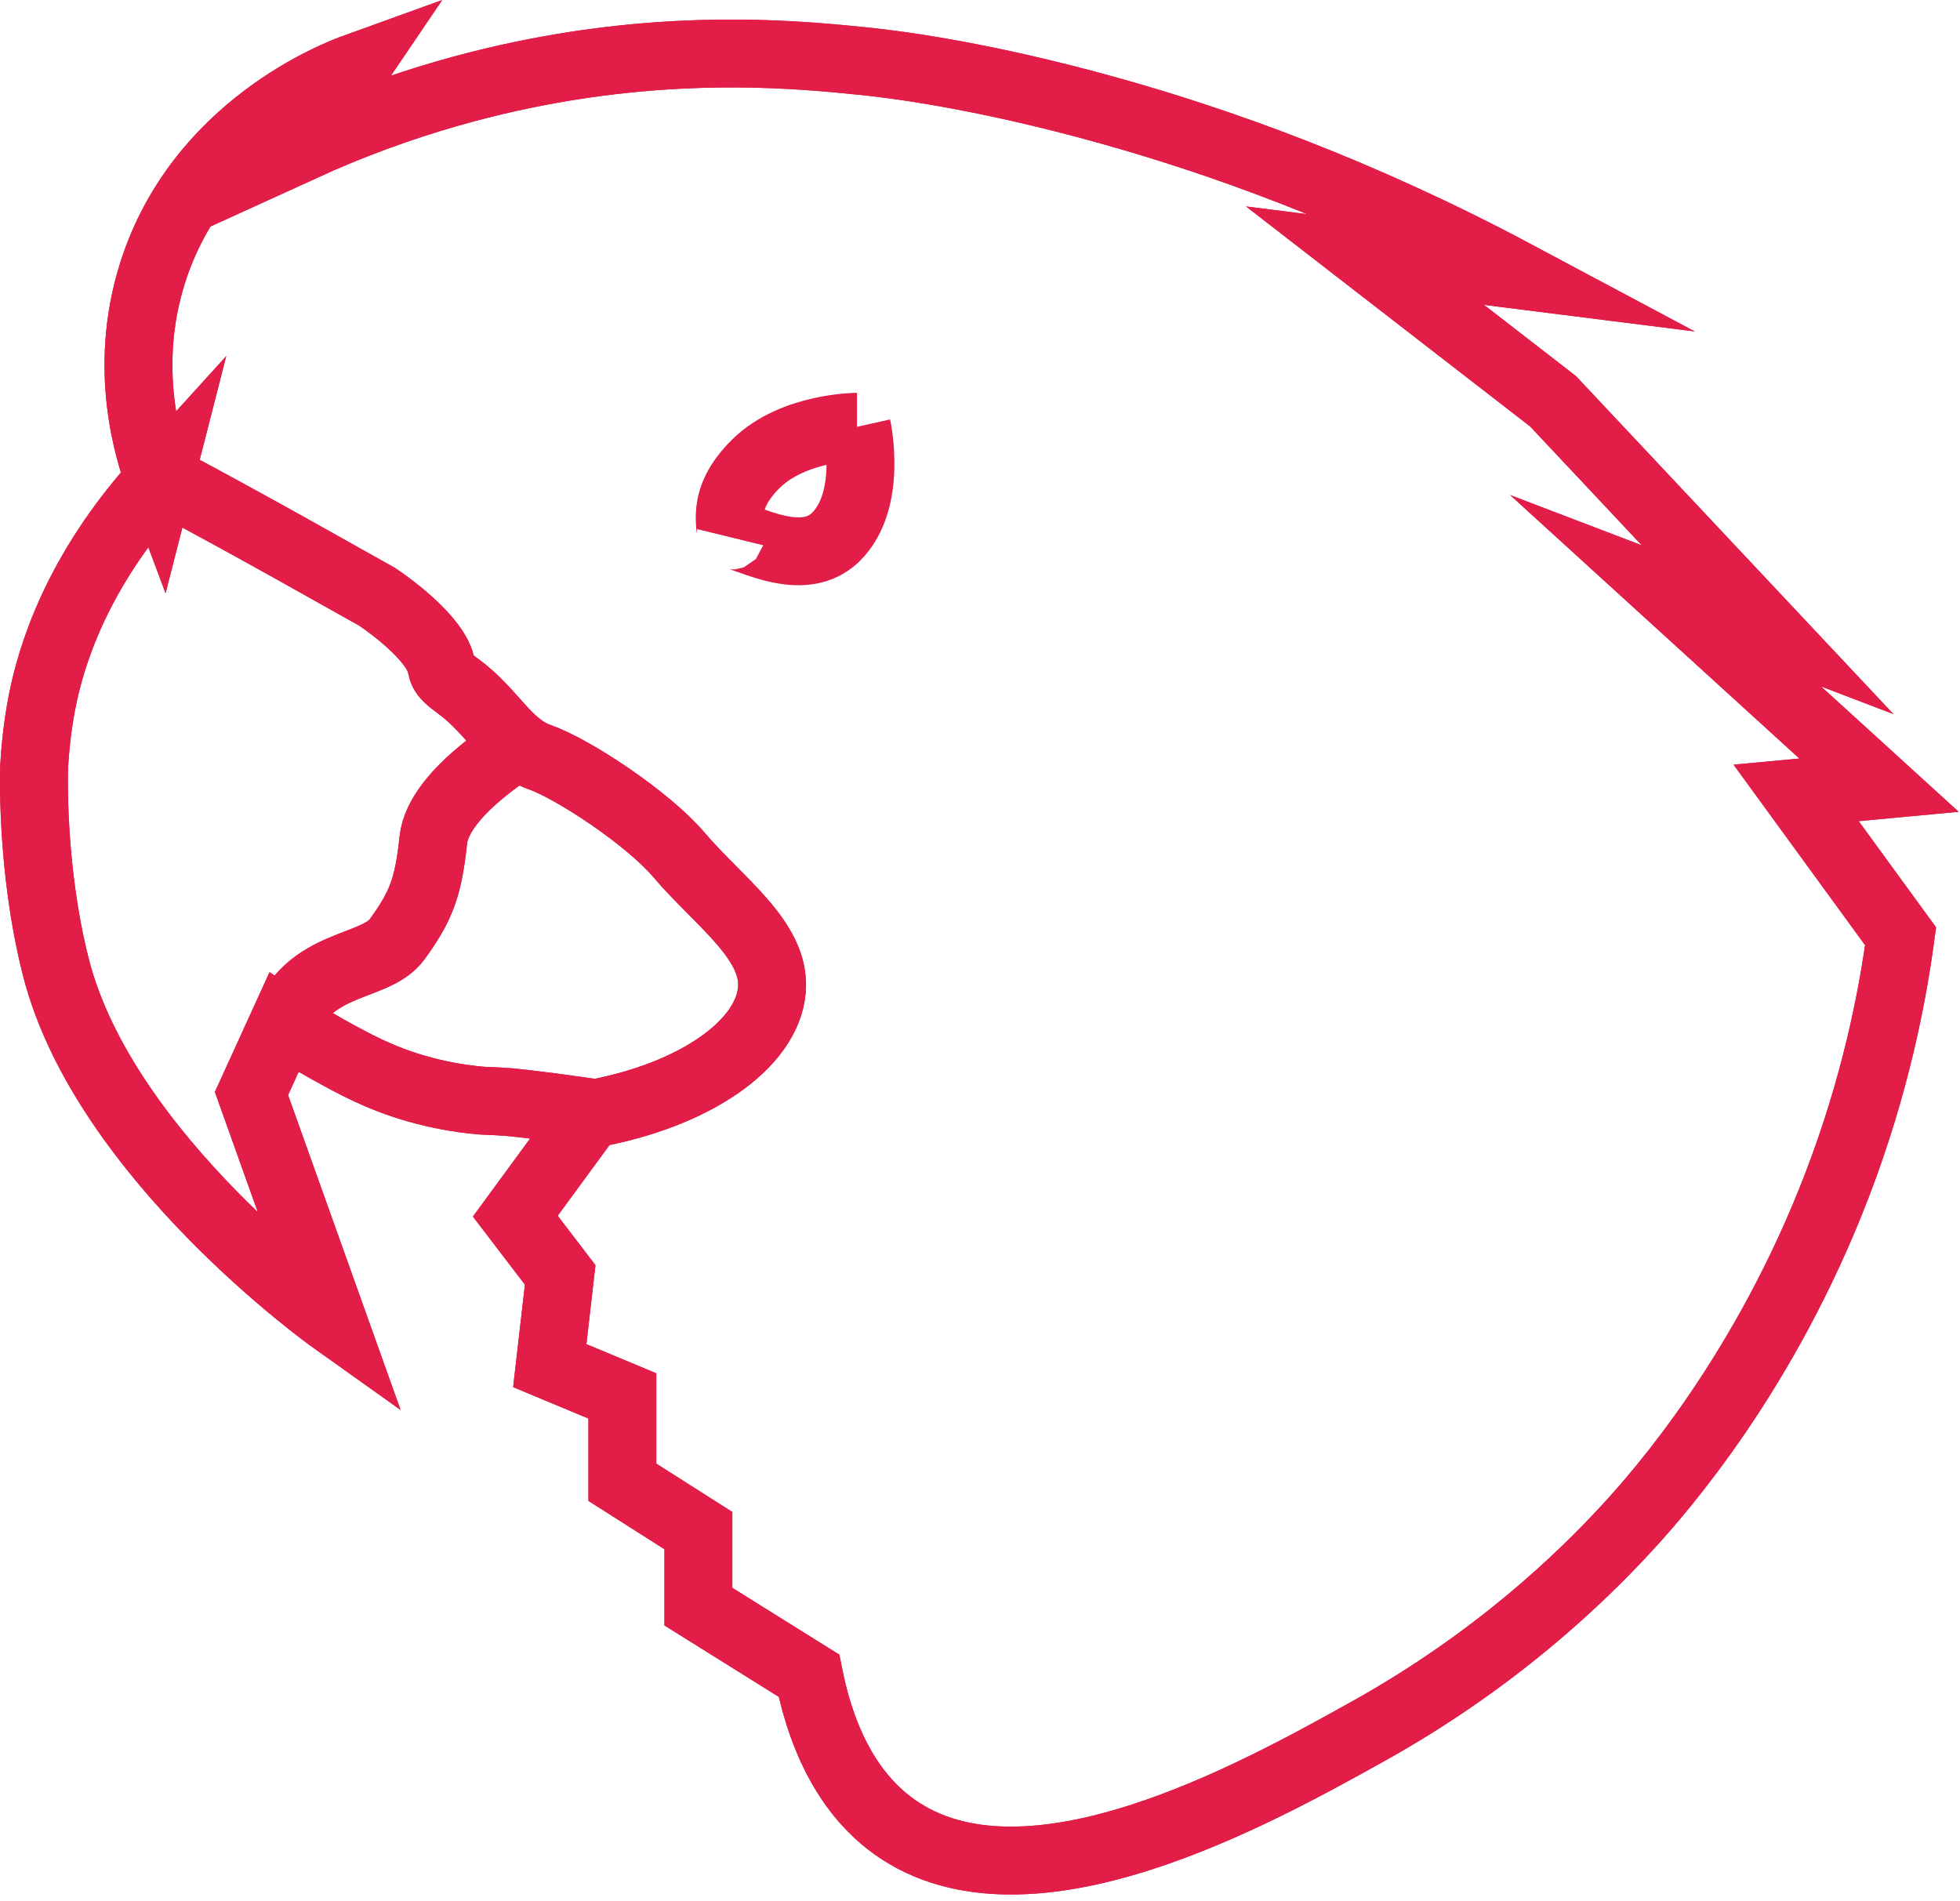
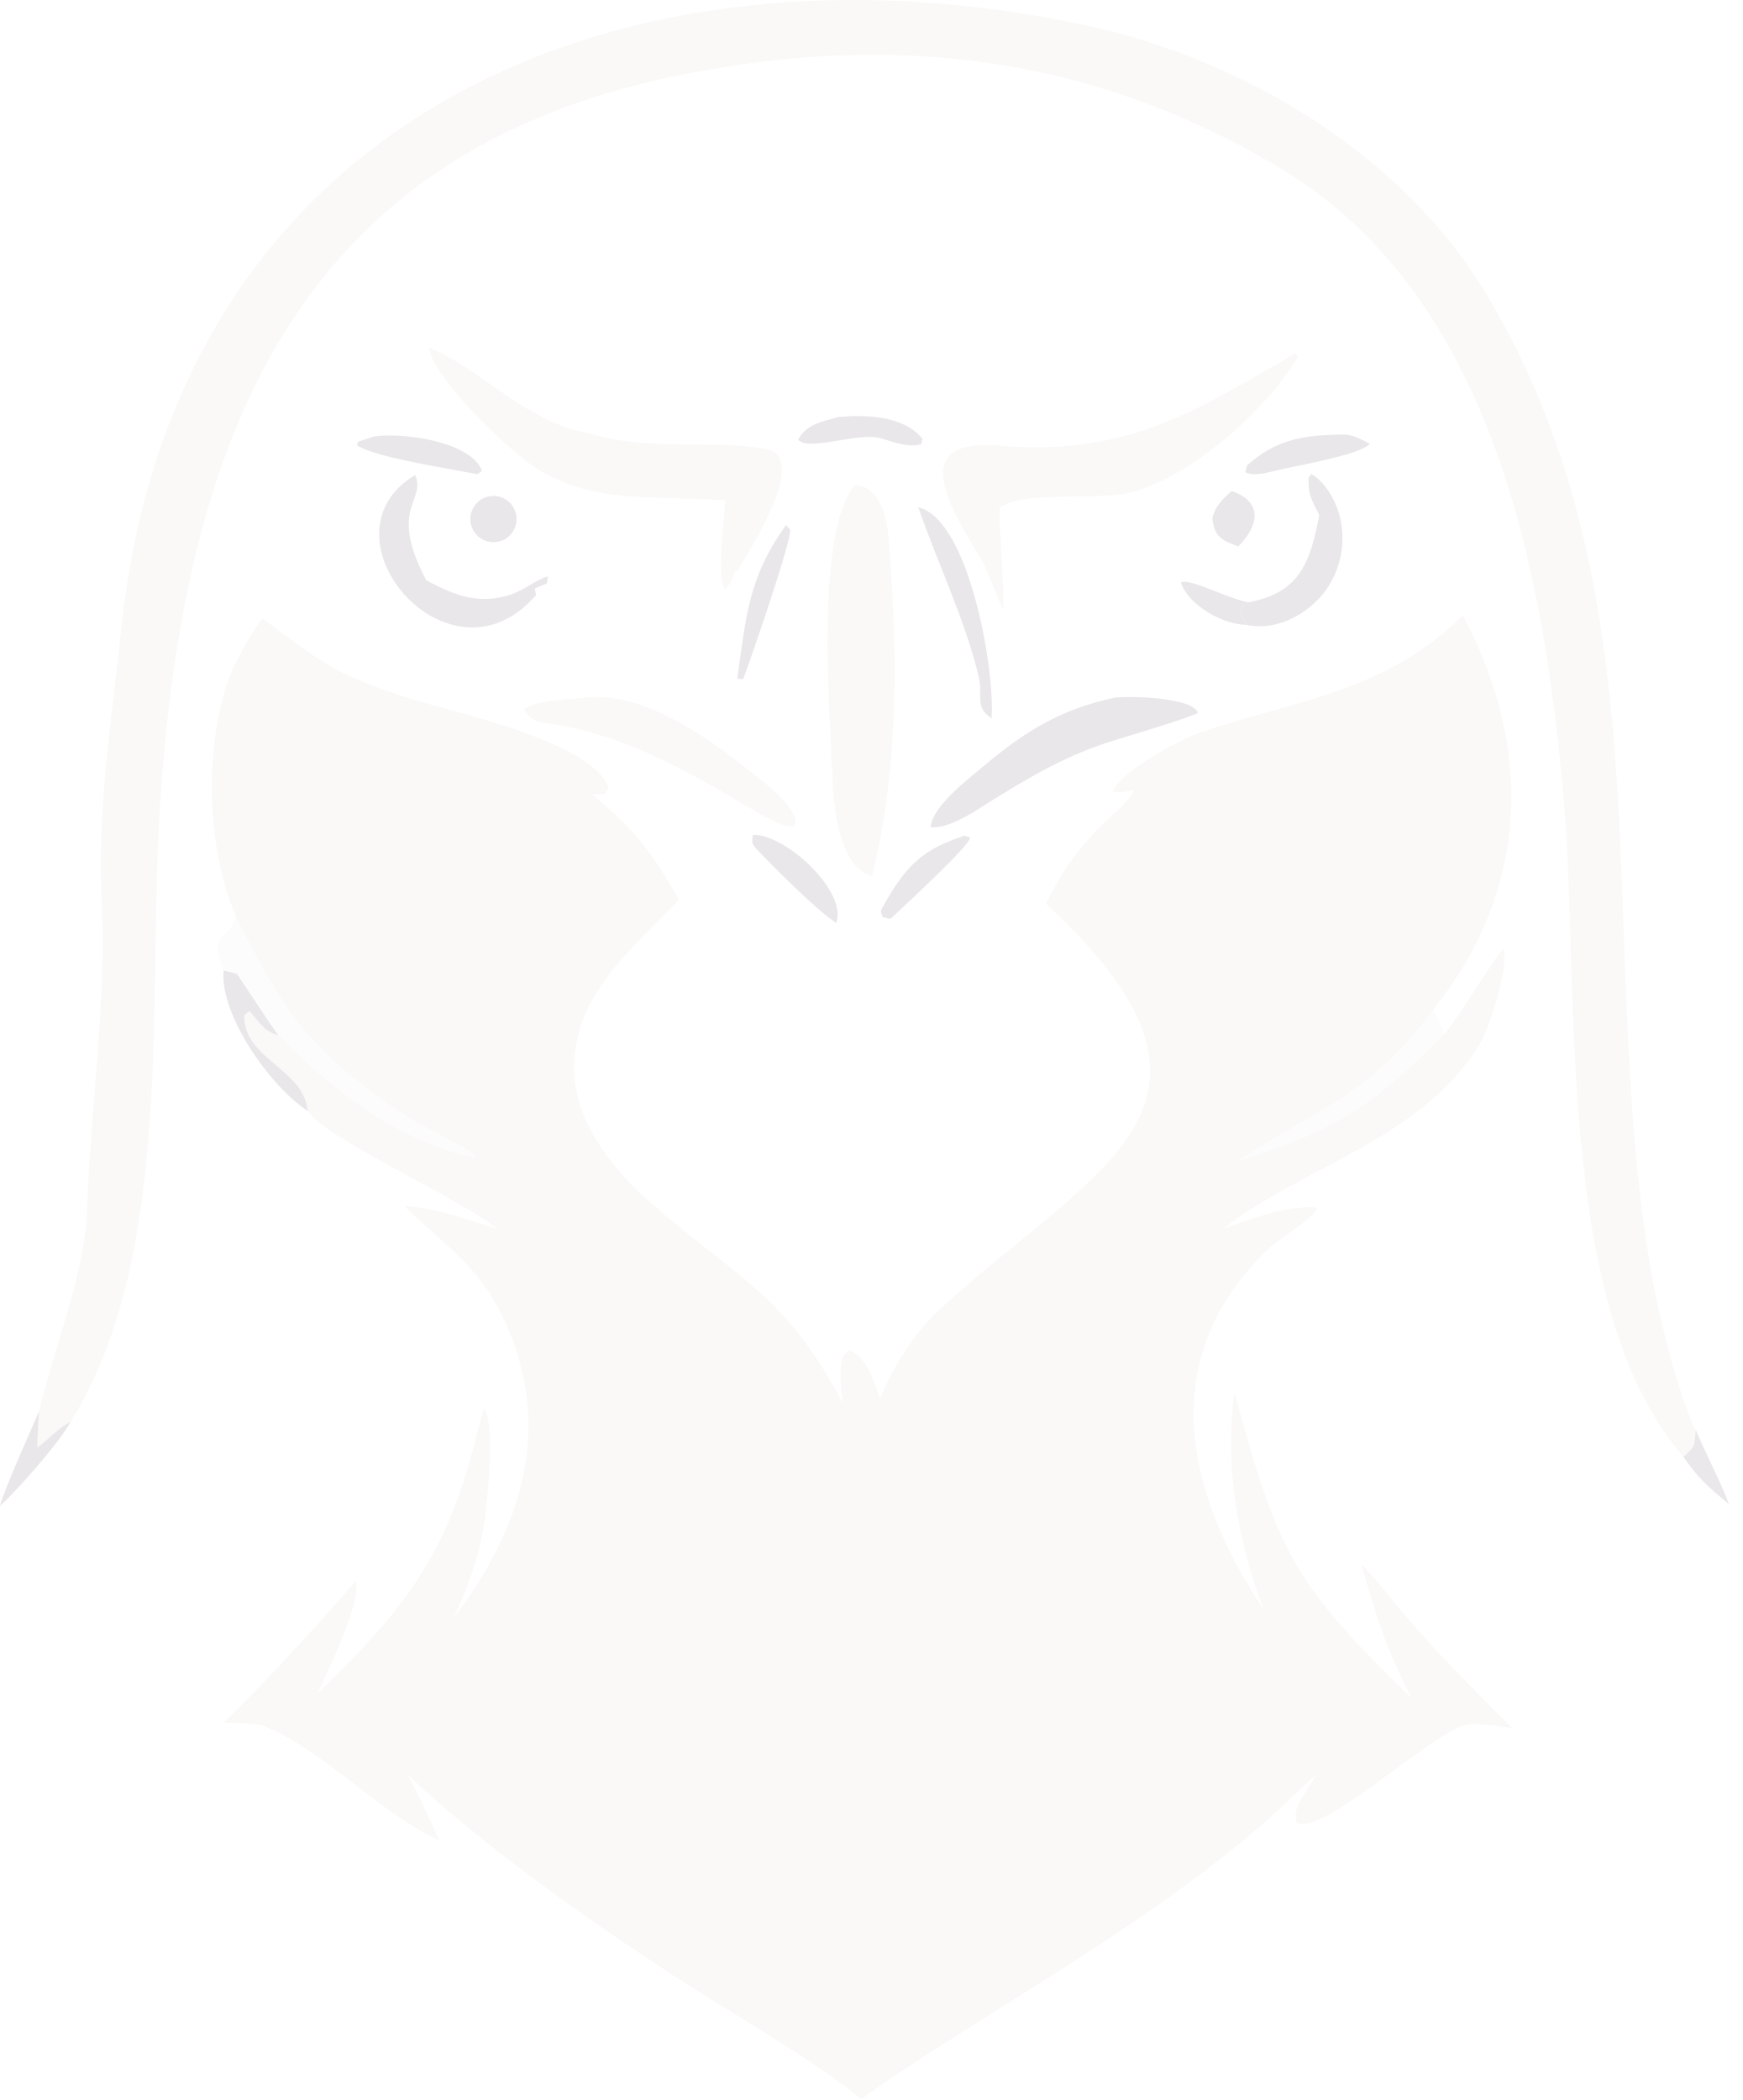
- <svg xmlns="http://www.w3.org/2000/svg" width="231" height="224" viewBox="0 0 231 224" fill="none">
-   <style>
- path { stroke: #E11D48; }
- </style>
-   <path d="M18.799 56.577C8.849 67.529 5.962 77.599 4.955 82.743C4.315 86.006 4.112 88.925 4.026 90.284C4.026 90.284 3.558 102.11 6.586 114.006C12.283 136.409 39.16 155.549 39.16 155.549C35.984 146.666 32.815 137.775 29.639 128.892C30.911 126.105 32.183 123.311 33.455 120.524C34.649 121.32 36.429 122.468 38.669 123.709C41.79 125.434 44.74 127.05 48.923 128.267C51.834 129.118 54.308 129.47 55.752 129.633C57.476 129.829 57.406 129.712 59.919 129.899C59.919 129.899 62.159 130.063 69.69 131.124C66.701 135.199 63.72 139.274 60.731 143.349C62.494 145.659 64.258 147.962 66.022 150.273C65.616 153.84 65.21 157.399 64.797 160.967C67.645 162.153 70.494 163.34 73.35 164.534V174.713L82.309 180.412V189.373L95.342 197.514C97.488 208.24 102.202 213.041 105.417 215.336C121.056 226.467 148.051 211.417 161.302 204.032C176.395 195.618 186.416 185.907 191.839 180.006C195.796 175.697 208.064 161.732 216.531 139.633C220.995 127.986 223.009 117.706 224 110.36C219.895 104.725 215.79 99.096 211.685 93.46C214.939 93.156 218.202 92.852 221.456 92.547C213.074 84.913 204.693 77.271 196.311 69.637C200.315 71.167 204.318 72.689 208.322 74.219C199.893 65.242 191.465 56.265 183.036 47.296C175.654 41.574 168.271 35.852 160.888 30.138C166.827 30.888 172.766 31.629 178.705 32.379C159.811 22.301 143.181 16.54 131.069 13.137C115.047 8.625 104.223 7.454 101.577 7.189C94.319 6.447 82.028 5.331 66.326 7.946C58.561 9.242 47.706 11.825 35.484 17.415C37.623 14.261 39.761 11.099 41.899 7.946C39.847 8.687 23.435 14.901 17.98 32.176C14.39 43.533 17.551 53.299 18.791 56.608L18.799 56.577Z" stroke="#1D1D1B" stroke-width="8" stroke-miterlimit="10" />
-   <path d="M86.069 63.305C86.373 62.063 84.698 58.972 89.114 54.638C93.531 50.305 101 50.305 101 50.305" stroke="#1D1D1B" stroke-width="8" stroke-miterlimit="10" />
-   <path d="M62 87.305C62 87.305 51.684 93.192 51.072 98.999C50.459 104.805 49.551 106.897 46.821 110.692C44.091 114.488 35.559 112.978 33 122.305" stroke="#1D1D1B" stroke-width="8" stroke-miterlimit="10" />
-   <path d="M69.689 131.305C81.673 129.168 90.44 123.198 90.976 116.646C91.451 110.848 84.681 106.253 80.026 100.769C76.373 96.464 67.559 90.627 63.603 89.245C59.648 87.862 58.132 83.863 53.873 80.792C51.806 79.299 52.218 78.969 51.876 77.964C50.686 74.452 44.446 70.343 44.446 70.343C39.596 67.649 30.744 62.566 19 56.305" stroke="#1D1D1B" stroke-width="8" stroke-miterlimit="10" />
-   <path d="M18.799 56.577C8.849 67.529 5.962 77.599 4.955 82.743C4.315 86.006 4.112 88.925 4.026 90.284C4.026 90.284 3.558 102.11 6.586 114.006C12.283 136.409 39.16 155.549 39.16 155.549C35.984 146.666 32.815 137.775 29.639 128.892C30.911 126.105 32.183 123.311 33.455 120.524C34.649 121.32 36.429 122.468 38.669 123.709C41.79 125.434 44.74 127.05 48.923 128.267C51.834 129.118 54.308 129.47 55.752 129.633C57.476 129.829 57.406 129.712 59.919 129.899C59.919 129.899 62.159 130.063 69.69 131.124C66.701 135.199 63.72 139.274 60.731 143.349C62.494 145.659 64.258 147.962 66.022 150.273C65.616 153.84 65.21 157.399 64.797 160.967C67.645 162.153 70.494 163.34 73.35 164.534V174.713L82.309 180.412V189.373L95.342 197.514C97.488 208.24 102.202 213.041 105.417 215.336C121.056 226.467 148.051 211.417 161.302 204.032C176.395 195.618 186.416 185.907 191.839 180.006C195.796 175.697 208.064 161.732 216.531 139.633C220.995 127.986 223.009 117.706 224 110.36C219.895 104.725 215.79 99.096 211.685 93.46C214.939 93.156 218.202 92.852 221.456 92.547C213.074 84.913 204.693 77.271 196.311 69.637C200.315 71.167 204.318 72.689 208.322 74.219C199.893 65.242 191.465 56.265 183.036 47.296C175.654 41.574 168.271 35.852 160.888 30.138C166.827 30.888 172.766 31.629 178.705 32.379C159.811 22.301 143.181 16.54 131.069 13.137C115.047 8.625 104.223 7.454 101.577 7.189C94.319 6.447 82.028 5.331 66.326 7.946C58.561 9.242 47.706 11.825 35.484 17.415C37.623 14.261 39.761 11.099 41.899 7.946C39.847 8.687 23.435 14.901 17.98 32.176C14.39 43.533 17.551 53.299 18.791 56.608L18.799 56.577Z" stroke="#1D1D1B" stroke-width="8" stroke-miterlimit="10" />
-   <path d="M86.069 63.305C86.373 62.063 94.084 67.638 98.5 63.305C102.916 58.972 101 50.305 101 50.305" stroke="#1D1D1B" stroke-width="8" stroke-miterlimit="10" />
-   <path d="M62 87.305C62 87.305 51.684 93.192 51.072 98.999C50.459 104.805 49.551 106.897 46.821 110.692C44.091 114.488 35.559 112.978 33 122.305" stroke="#1D1D1B" stroke-width="8" stroke-miterlimit="10" />
-   <path d="M69.689 131.305C81.673 129.168 90.44 123.198 90.976 116.646C91.451 110.848 84.681 106.253 80.026 100.769C76.373 96.464 67.559 90.627 63.603 89.245C59.648 87.862 58.132 83.863 53.873 80.792C51.806 79.299 52.218 78.969 51.876 77.964C50.686 74.452 44.446 70.343 44.446 70.343C39.596 67.649 30.744 62.566 19 56.305" stroke="#1D1D1B" stroke-width="8" stroke-miterlimit="10" />
+ <svg xmlns="http://www.w3.org/2000/svg" width="78" height="94" viewBox="0 0 78 94" fill="none">
+   <path d="M10.559 41.033C9.229 37.876 9.092 33.323 10.351 30.095C10.483 29.756 11.503 27.836 11.773 27.695C12.762 28.428 14.401 29.705 15.473 30.18C16.461 30.624 17.476 31.006 18.512 31.322C20.338 31.875 26.499 33.202 27.244 35.252L27.096 35.545L26.497 35.559C28.452 37.17 29.14 38.077 30.391 40.278C28.295 42.47 25.631 44.561 25.697 47.929C25.741 50.159 27.339 52.244 28.942 53.67C33.023 57.297 35.058 57.788 37.722 62.8C37.666 62.121 37.515 61.241 37.772 60.639L38.017 60.439C38.812 60.743 39.111 61.83 39.39 62.596C40.014 61.113 40.926 59.653 42.109 58.568C49.05 52.205 56.572 49.504 46.823 40.447C47.615 38.843 48.257 37.982 49.543 36.719C49.836 36.432 50.706 35.685 50.77 35.369C50.426 35.426 50.135 35.509 49.803 35.426C50.219 34.485 52.786 33.108 53.765 32.777C58.126 31.302 62.028 30.97 65.48 27.544C68.653 33.521 68.46 39.788 64.159 45.194C61.137 49.195 59.203 49.42 55.361 52.008C59.672 50.637 61.369 49.619 64.63 46.315C65.198 45.696 67.045 42.62 67.287 42.485C67.569 43.266 66.654 46.07 66.209 46.782C63.55 51.031 58.363 52.193 54.757 54.994C56.186 54.51 57.28 54.043 58.796 54.029L58.969 54.119C58.448 54.797 57.304 55.379 56.647 56.026C51.71 60.886 53.082 66.813 56.549 72.025C55.382 68.855 54.808 65.709 55.258 62.325C57.239 69.632 57.926 70.864 63.194 76.035C62.093 73.893 61.592 72.379 60.95 70.04C61.601 70.683 62.139 71.418 62.728 72.116C64.281 73.956 65.993 75.657 67.7 77.353C67.206 77.287 66.092 77.104 65.628 77.209C64.058 77.563 59.241 82.188 58.035 81.59C57.917 81.131 58.068 80.825 58.3 80.433C58.509 80.085 58.724 79.742 58.945 79.402C58.129 80.138 57.337 80.939 56.514 81.652C51.511 85.986 45.638 89.202 40.142 92.853C39.618 93.201 39.062 93.58 38.572 93.97C36.174 92.036 32.843 90.186 30.21 88.472C26.327 85.944 21.632 82.633 18.264 79.457C18.746 80.422 19.247 81.389 19.659 82.384C16.72 80.978 14.694 78.465 11.795 77.252C11.516 77.136 10.361 77.112 10.025 77.102C11.92 75.251 14.181 72.791 15.934 70.764C16.207 71.662 14.629 74.907 14.199 75.821C17.835 72.296 19.832 69.921 21.165 64.891C21.242 64.599 21.58 63.27 21.665 63.059C22.165 63.72 21.831 66.875 21.725 67.797C21.531 69.487 21.013 70.881 20.314 72.415C23.248 68.567 24.731 64.163 22.744 59.473C21.591 56.751 20.093 55.923 18.102 53.983C19.638 54.095 20.777 54.557 22.247 55.003C20.607 53.642 14.663 51.03 13.775 49.73C12.114 48.649 9.84 45.452 10.007 43.443C10.083 43.461 10.6 43.586 10.606 43.595C11.149 44.397 11.922 45.6 12.461 46.358C12.604 46.431 13.031 46.894 13.184 47.043C15.402 49.222 18.116 51.129 21.219 51.826L21.302 51.742C20.766 51.264 18.999 50.482 18.199 49.955C13.909 47.127 12.741 45.37 10.559 41.033Z" fill="#FAF9F8" />
+   <path d="M10.007 43.443C10.083 43.461 10.6 43.586 10.606 43.595C11.149 44.397 11.922 45.6 12.461 46.358C11.702 46.067 11.689 45.818 11.163 45.253L10.937 45.441C10.871 47.397 13.616 47.842 13.775 49.73C12.114 48.649 9.84 45.452 10.007 43.443Z" fill="#EAE7EA" />
+   <path d="M1.755 63.169C2.418 60.302 3.737 57.232 3.893 54.269C4.025 49.979 4.75 44.955 4.563 40.697C4.354 35.914 4.955 32.66 5.431 28.124C7.845 5.101 28.022 -3.321 48.715 1.157C55.689 2.667 62.925 6.995 66.632 13.333C74.715 27.006 71.381 42.127 73.905 56.935C74.196 58.637 75.129 62.54 75.906 64.007C75.818 64.72 75.931 64.71 75.352 65.206C69.52 58.473 70.741 44.182 69.993 35.734C69.088 25.523 66.817 13.229 57.308 7.528C48.756 2.401 39.785 1.439 30.285 3.392C13.094 6.925 8.312 19.86 7.195 35.555C6.544 44.195 7.916 56.033 3.159 63.644C2.646 64.59 0.796 66.676 0 67.415C0.214 66.592 1.369 64.063 1.755 63.169Z" fill="#FAF9F8" />
+   <path d="M1.755 63.169C1.709 63.704 1.68 64.241 1.668 64.778C1.912 64.692 2.547 63.942 3.159 63.644C2.646 64.59 0.796 66.676 0 67.415C0.214 66.592 1.369 64.063 1.755 63.169Z" fill="#EAE7EA" />
+   <path d="M38.263 21.702C39.362 21.747 39.696 23.15 39.77 24.056C40.183 29.129 40.255 34.239 39.039 39.208C37.544 38.855 37.308 36.039 37.258 34.749C37.145 31.813 36.48 23.845 38.263 21.702Z" fill="#FAF9F8" />
+   <path d="M19.211 15.564C21.596 16.515 23.414 18.89 26.532 19.435C28.946 20.193 32.006 19.655 34.297 20.099C36.299 20.487 33.43 24.81 33.115 25.374C33.066 25.556 33.097 25.47 32.874 25.62C32.75 26.005 32.737 26.091 32.455 26.374C32.086 25.917 32.41 23.165 32.466 22.403C29.109 22.123 26.053 22.713 23.259 20.411C22.206 19.544 19.367 16.853 19.211 15.564Z" fill="#FAF9F8" />
+   <path d="M57.963 15.831L58.103 15.959C56.738 18.328 53.013 21.684 50.195 22.128C48.899 22.332 45.619 22.009 44.753 22.733C44.67 23.318 44.981 26.017 44.894 27.306L44.028 25.219C42.909 23.313 40.298 19.605 44.592 19.948C50.391 20.411 53.217 18.582 57.963 15.831Z" fill="#FAF9F8" />
+   <path d="M26.077 31.252C28.37 30.882 31.091 32.6 32.826 33.951C33.452 34.438 35.914 36.129 35.576 36.957C35.133 37.076 34.547 36.705 34.113 36.49C30.915 34.612 27.976 32.803 24.251 32.345C23.896 32.302 23.625 32.045 23.448 31.753C23.966 31.351 25.381 31.302 26.077 31.252Z" fill="#FAF9F8" />
+   <path d="M49.903 31.227C50.582 31.153 53.364 31.203 53.622 31.904C53.463 32.058 50.501 32.95 50.013 33.097C47.733 33.781 46.092 34.781 44.093 36.022C43.519 36.409 42.315 37.147 41.651 37.02C41.763 36.078 43.255 34.943 43.974 34.337C45.88 32.731 47.46 31.752 49.903 31.227Z" fill="#EAE7EA" />
+   <path d="M10.559 41.033C12.741 45.37 13.909 47.127 18.199 49.955C18.999 50.482 20.766 51.264 21.302 51.742L21.219 51.826C18.116 51.129 15.402 49.222 13.184 47.043C13.031 46.894 12.604 46.431 12.461 46.358C11.922 45.6 11.149 44.397 10.606 43.595C10.6 43.586 10.083 43.461 10.007 43.443C9.844 42.976 9.814 42.835 9.734 42.354C9.915 41.732 10.274 41.862 10.524 41.139L10.559 41.033Z" fill="#545355" fill-opacity="0.016" />
+   <path d="M18.584 21.261C19.09 22.456 17.354 22.708 19.08 25.971C19.166 26.02 19.252 26.067 19.34 26.111C20.524 26.719 21.527 27.043 22.845 26.62C23.468 26.421 23.874 26.008 24.528 25.794L24.481 26.118L23.94 26.342L23.995 26.636C20.12 31.134 14.05 23.973 18.584 21.261Z" fill="#EAE7EA" />
+   <path d="M59.054 23.055C58.702 22.361 58.557 22.154 58.572 21.39L58.699 21.219C59.275 21.54 59.74 22.327 59.924 22.944C60.237 23.998 60.105 25.134 59.559 26.089C58.854 27.339 57.25 28.291 55.804 27.971C55.603 27.642 55.532 27.585 55.538 27.219L55.874 26.961C58.202 26.531 58.645 25.167 59.054 23.055Z" fill="#EAE7EA" />
+   <path d="M64.159 45.194C64.32 45.52 64.576 45.973 64.63 46.315C61.369 49.619 59.672 50.637 55.361 52.008C59.203 49.42 61.137 49.195 64.159 45.194Z" fill="#010001" fill-opacity="0.012" />
+   <path d="M41.105 22.705C43.402 23.266 44.551 30.078 44.383 32.152C43.594 31.636 44.025 31.154 43.797 30.23C43.156 27.627 41.941 25.142 41.105 22.705Z" fill="#EAE7EA" />
+   <path d="M59.769 19.458C60.482 19.408 60.662 19.534 61.313 19.859C60.975 20.339 58.023 20.852 57.268 21.026C56.8 21.133 56.127 21.356 55.742 21.133L55.815 20.837C57.047 19.729 58.206 19.503 59.769 19.458Z" fill="#EAE7EA" />
+   <path d="M16.733 19.54C17.994 19.339 21.101 19.759 21.577 21.079L21.373 21.226L20.613 21.088C19.557 20.884 16.749 20.439 15.978 19.934L16.029 19.773L16.733 19.54Z" fill="#EAE7EA" />
+   <path d="M37.528 18.667C38.739 18.552 40.482 18.602 41.3 19.657L41.227 19.891C40.648 20.036 40.069 19.807 39.488 19.64C38.526 19.286 36.192 20.239 35.726 19.681C36.099 18.98 36.821 18.867 37.528 18.667Z" fill="#EAE7EA" />
+   <path d="M33.705 37.37C35.15 37.319 37.95 39.902 37.432 41.315C36.542 40.734 34.648 38.835 33.867 38.006C33.611 37.734 33.664 37.653 33.705 37.37Z" fill="#EAE7EA" />
+   <path d="M35.182 23.502L35.371 23.711C35.421 24.247 33.594 29.536 33.266 30.401L33.002 30.383C33.397 27.56 33.511 25.832 35.182 23.502Z" fill="#EAE7EA" />
+   <path d="M43.179 37.406L43.425 37.493C43.408 37.865 40.37 40.643 39.862 41.128L39.514 41.058C39.411 40.726 39.383 40.83 39.588 40.467C40.584 38.703 41.335 38.006 43.179 37.406Z" fill="#EAE7EA" />
+   <path d="M21.752 22.255C22.296 22.068 22.887 22.36 23.07 22.905C23.253 23.45 22.957 24.04 22.41 24.219C21.87 24.395 21.288 24.103 21.107 23.564C20.926 23.024 21.214 22.44 21.752 22.255Z" fill="#EAE7EA" />
+   <path d="M55.131 21.977C56.564 22.478 56.336 23.55 55.424 24.461C54.646 24.172 54.358 24.017 54.267 23.183C54.438 22.581 54.673 22.417 55.131 21.977Z" fill="#EAE7EA" />
+   <path d="M55.804 27.971C54.72 27.96 53.191 27.084 52.856 26.072C53.257 25.864 54.875 26.767 55.874 26.961L55.538 27.219C55.532 27.585 55.603 27.642 55.804 27.971Z" fill="#EAE7EA" />
+   <path d="M75.906 64.007C76.375 65.117 76.99 66.269 77.401 67.339C76.539 66.627 75.989 66.157 75.352 65.206C75.931 64.71 75.818 64.72 75.906 64.007Z" fill="#EAE7EA" fill-opacity="0.988" />
</svg>
